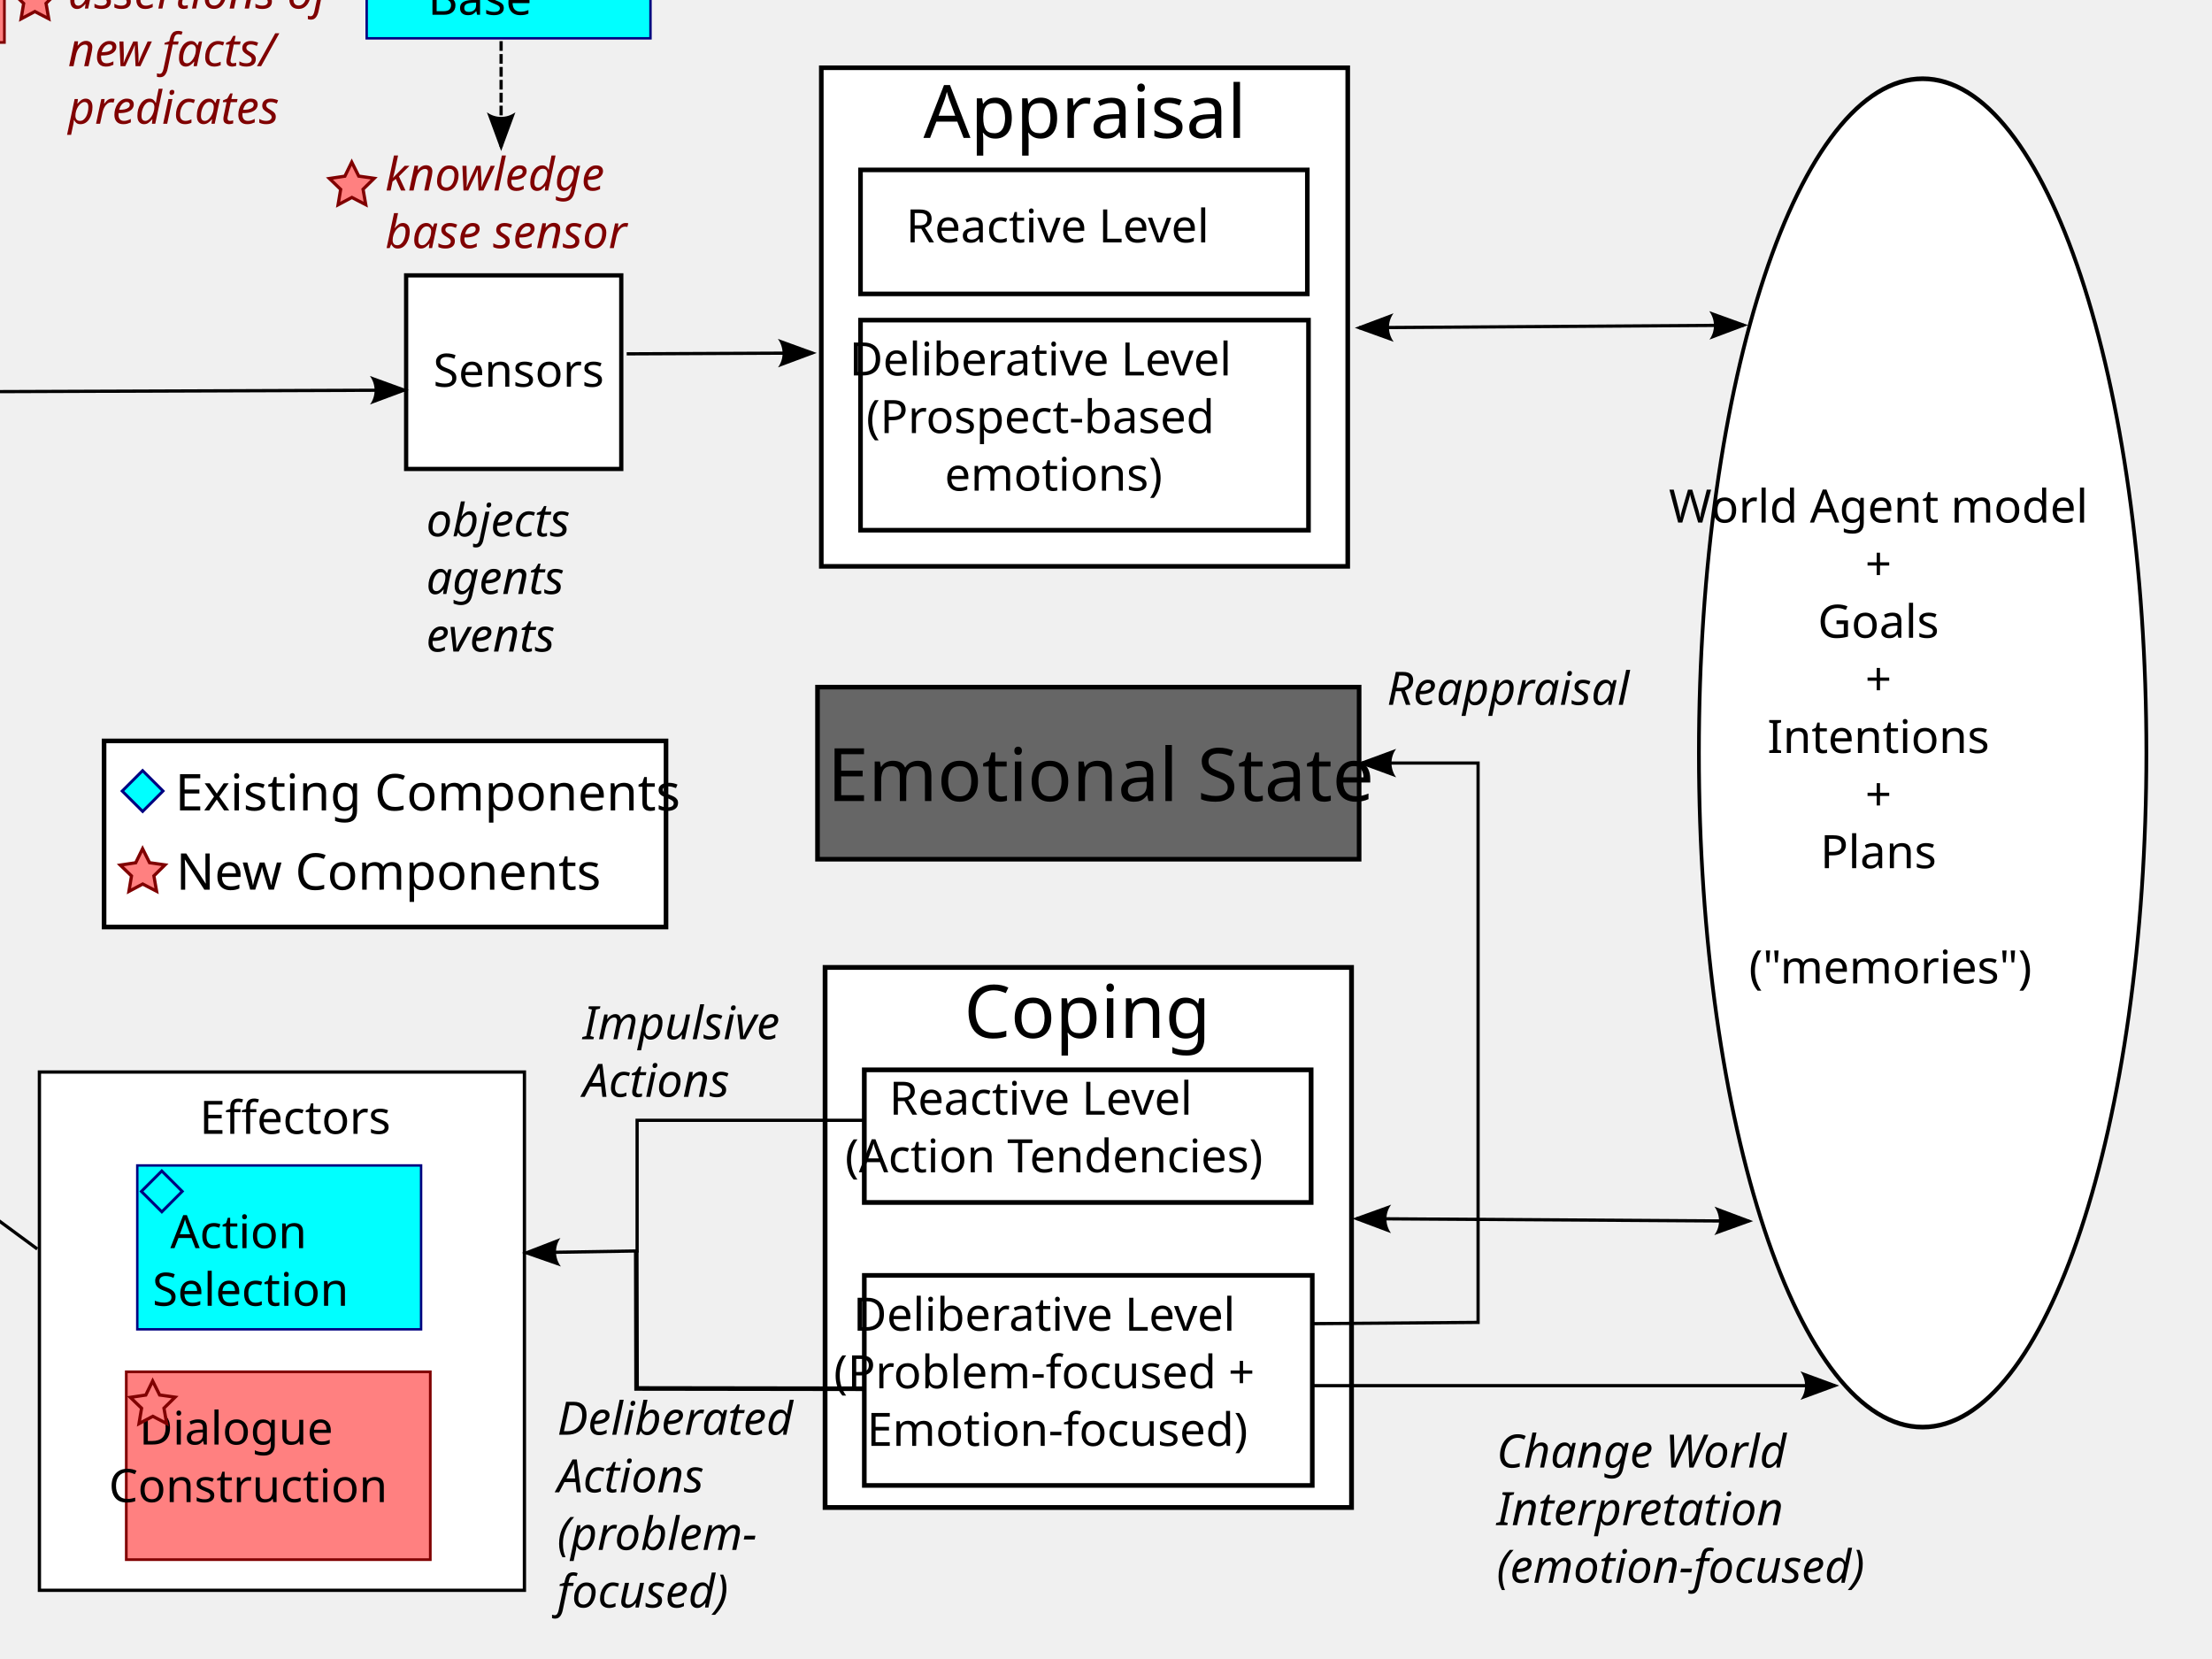
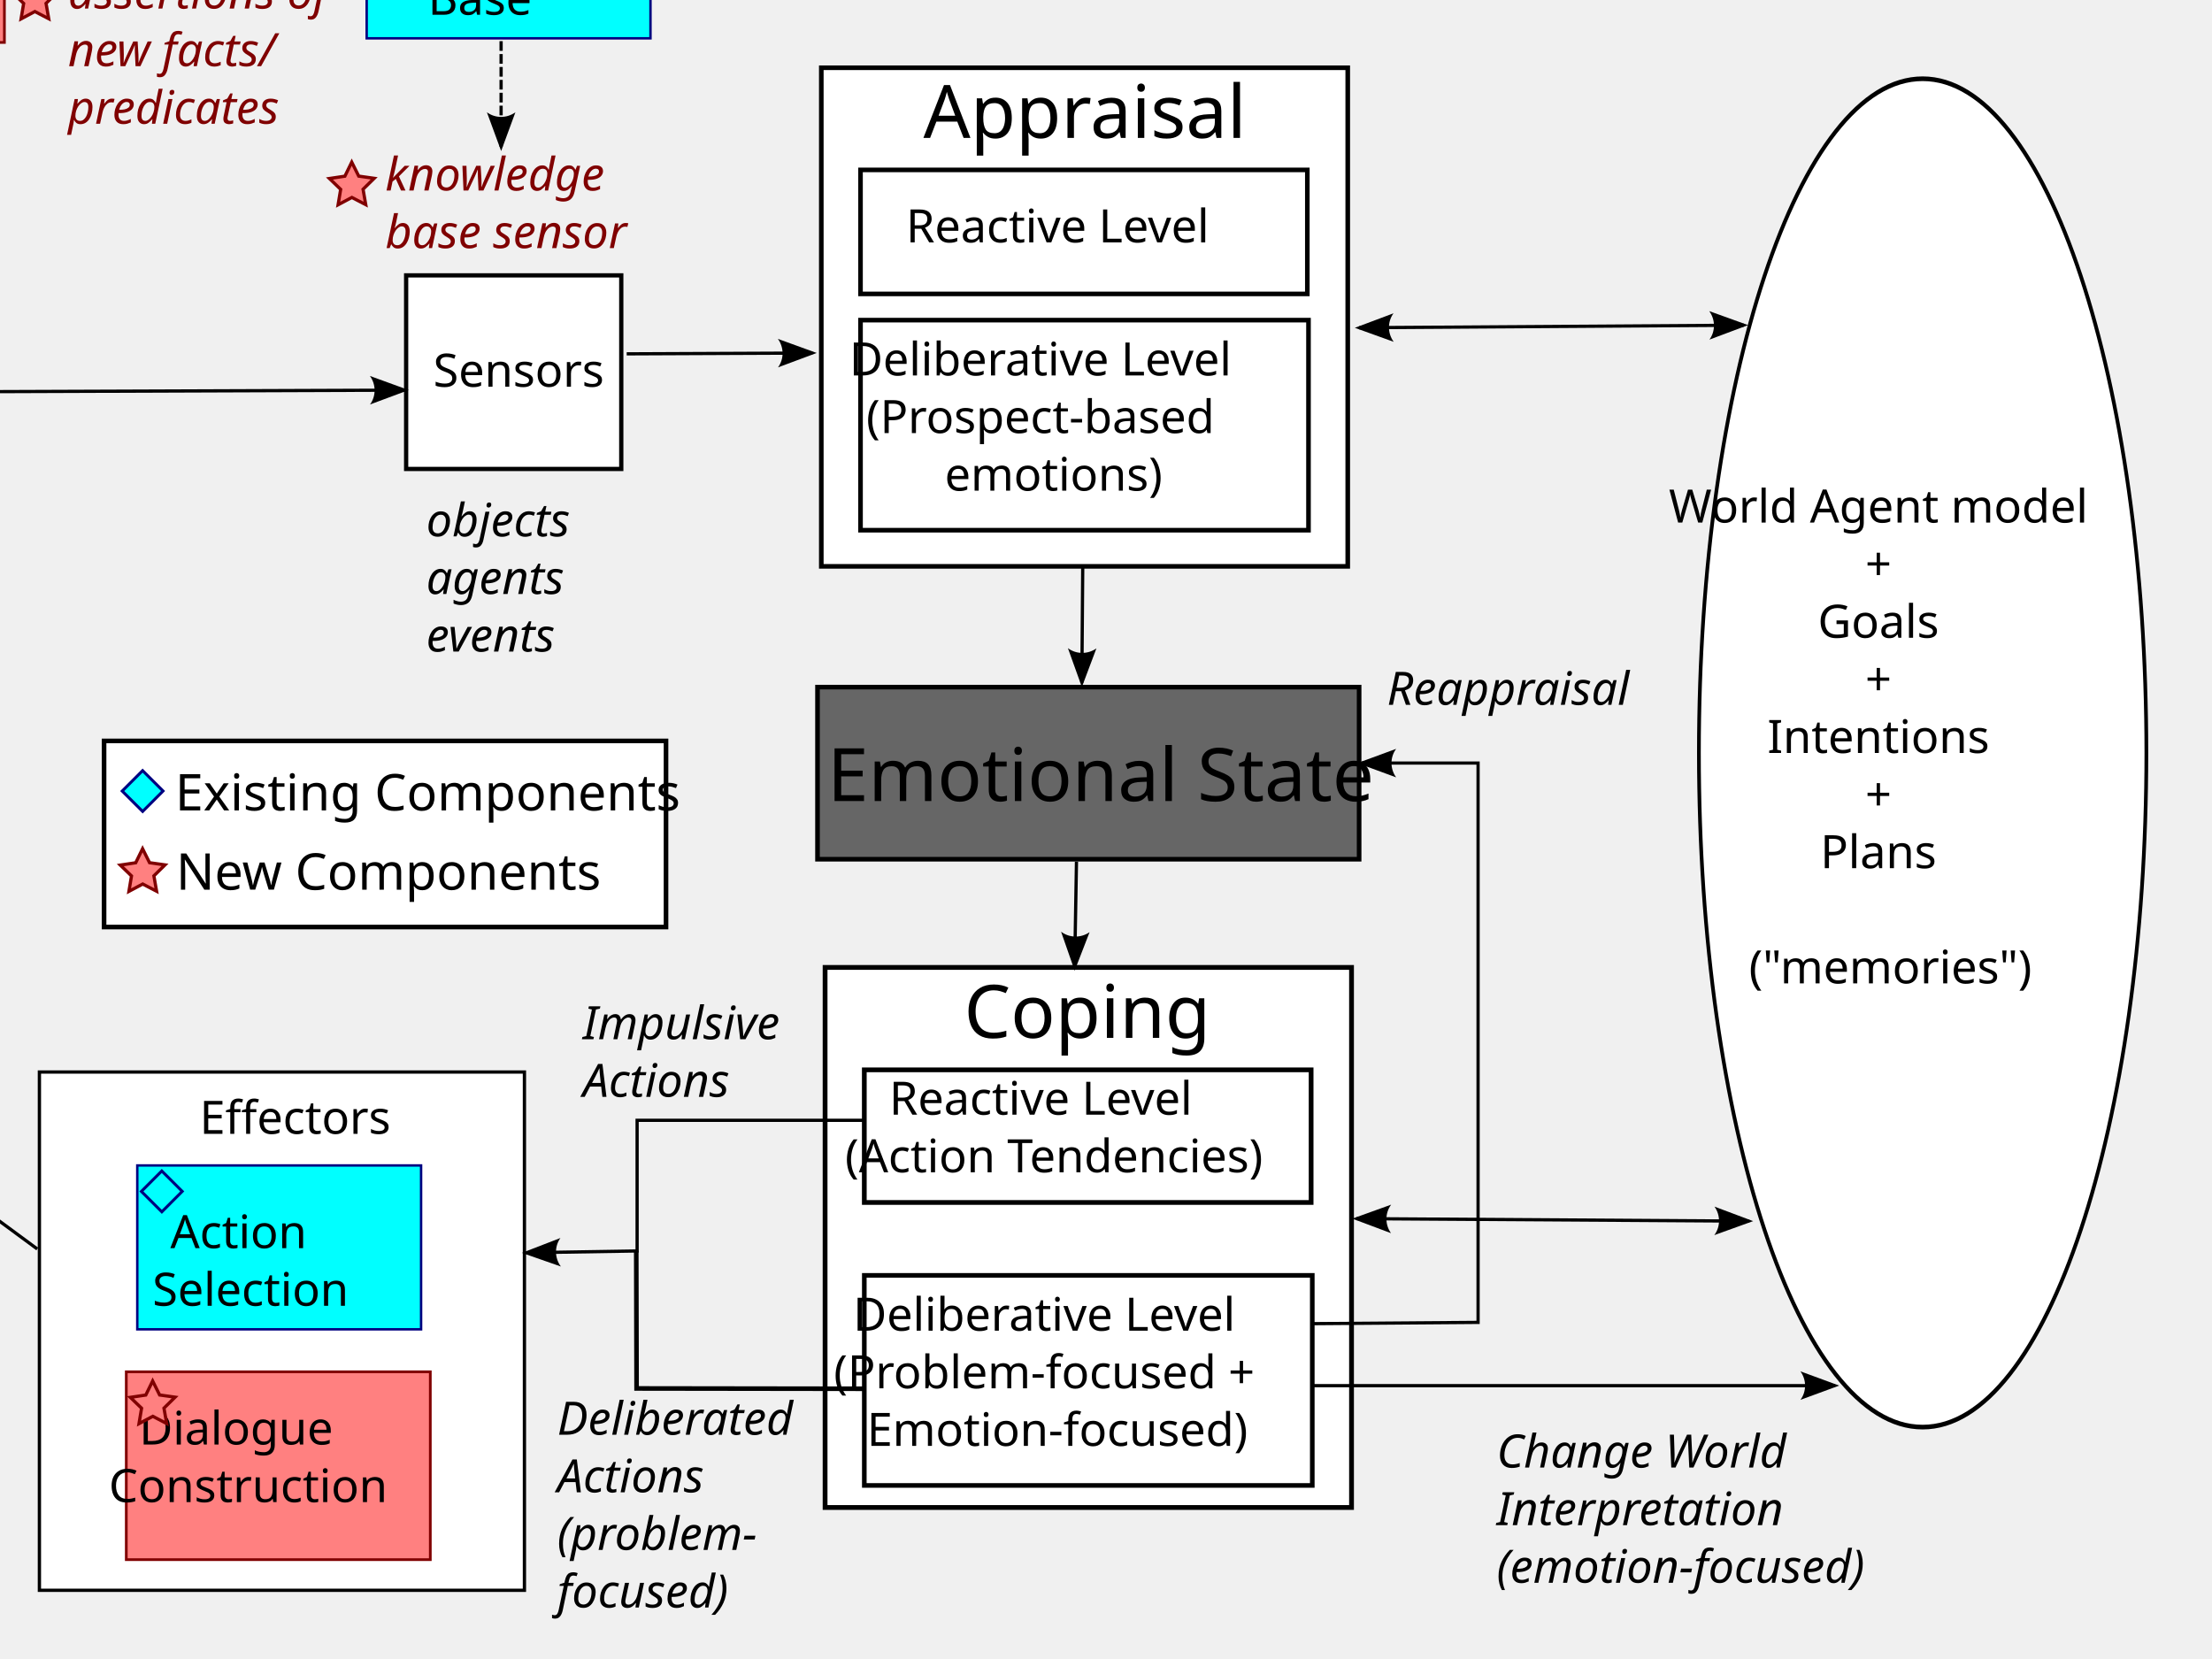
<svg xmlns="http://www.w3.org/2000/svg" id="svg2985" version="1.1" width="480" height="360">
  <defs id="defs2989">
    <marker orient="auto" refY="0.0" refX="0.0" id="Arrow2Lstart" style="overflow:visible">
      <path id="path4133" style="font-size:12.0;fill-rule:evenodd;stroke-width:0.625;stroke-linejoin:round" d="M 8.719,4.034 L -2.207,0.016 L 8.719,-4.002 C 6.973,-1.63 6.983,1.616 8.719,4.034 z " transform="scale(1.1) translate(1,0)" />
    </marker>
    <marker orient="auto" refY="0.0" refX="0.0" id="Arrow2Lend" style="overflow:visible;">
      <path id="path4136" style="font-size:12.0;fill-rule:evenodd;stroke-width:0.625;stroke-linejoin:round;" d="M 8.719,4.034 L -2.207,0.016 L 8.719,-4.002 C 6.973,-1.63 6.983,1.616 8.719,4.034 z " transform="scale(1.1) rotate(180) translate(1,0)" />
    </marker>
    <marker orient="auto" refY="0.0" refX="0.0" id="Arrow1Lend" style="overflow:visible;">
      <path id="path4118" d="M 0.0,0.0 L 5.0,-5.0 L -12.5,0.0 L 5.0,5.0 L 0.0,0.0 z " style="fill-rule:evenodd;stroke:#000000;stroke-width:1.0pt;marker-start:none;" transform="scale(0.8) rotate(180) translate(12.5,0)" />
    </marker>
  </defs>
  <g id="layer1" style="display:inline">
    <rect style="fill:#ffffff;fill-rule:evenodd;stroke:#000000;stroke-width:1px;stroke-linecap:butt;stroke-linejoin:miter;stroke-opacity:1" id="rect3269" width="121.942" height="40.388" x="22.583" y="160.777" />
    <rect style="fill:#ffffff;stroke:#000000;stroke-width:0.712;stroke-miterlimit:4;stroke-dasharray:none;stroke-dashoffset:0" id="rect4757" width="105.25" height="112.464" x="8.55" y="232.627" />
    <rect style="fill:#666666;fill-rule:evenodd;stroke:#000000;stroke-width:1px;stroke-linecap:butt;stroke-linejoin:miter;stroke-opacity:1" id="rect2996" width="117.531" height="37.346" x="177.395" y="149.104" />
    <text xml:space="preserve" style="font-size:18px;font-style:normal;font-weight:normal;line-height:125%;letter-spacing:0px;word-spacing:0px;fill:#000000;fill-opacity:1;stroke:none;font-family:Sans" x="179.55" y="173.818" id="text2998">
      <tspan id="tspan3000" x="179.55" y="173.818" style="font-size:16px">Emotional State</tspan>
    </text>
    <rect style="fill:#ffffff;stroke:#000000" id="rect3008" width="114.236" height="108.194" x="178.221" y="14.703" />
    <text xml:space="preserve" style="font-size:20px;font-style:normal;font-weight:normal;line-height:125%;letter-spacing:0px;word-spacing:0px;fill:#000000;fill-opacity:1;stroke:none;font-family:Sans" x="200.379" y="29.925" id="text3010">
      <tspan id="tspan3012" x="200.379" y="29.925" style="font-size:16px">Appraisal</tspan>
    </text>
    <rect style="fill:#ffffff;stroke:#000000" id="rect3016" width="97.21" height="45.584" x="186.731" y="69.468" />
    <rect style="fill:#ffffff;stroke:#000000;stroke-width:0.993" id="rect3018" width="96.957" height="26.911" x="186.731" y="36.868" />
    <text xml:space="preserve" style="font-size:11px;font-style:normal;font-weight:normal;line-height:125%;letter-spacing:0px;word-spacing:0px;fill:#000000;fill-opacity:1;stroke:none;font-family:Sans" x="196.617" y="52.598" id="text3020">
      <tspan id="tspan3022" x="196.617" y="52.598" style="font-size:10px">Reactive Level</tspan>
    </text>
    <text xml:space="preserve" style="font-size:11px;font-style:normal;font-weight:normal;line-height:125%;letter-spacing:0px;word-spacing:0px;fill:#000000;fill-opacity:1;stroke:none;font-family:Sans" x="235.779" y="81.473" id="text3024">
      <tspan id="tspan3026" x="235.779" y="81.473" style="font-size:10px;text-align:center;text-anchor:middle">Deliberative Level</tspan>
      <tspan x="235.779" y="93.973" id="tspan3028" style="font-size:10px;text-align:center;text-anchor:middle">(Prospect-based</tspan>
      <tspan x="235.779" y="106.473" id="tspan3030" style="font-size:10px;text-align:center;text-anchor:middle">emotions)</tspan>
    </text>
    <rect style="fill:#ffffff;stroke:#000000;stroke-width:1.041;display:inline" id="rect3008-1" width="114.236" height="117.193" x="179.042" y="209.929" />
    <text xml:space="preserve" style="font-size:20px;font-style:normal;font-weight:normal;line-height:125%;letter-spacing:0px;word-spacing:0px;fill:#000000;fill-opacity:1;stroke:none;display:inline;font-family:Sans" x="209.2" y="225.21" id="text3010-7">
      <tspan id="tspan3012-4" x="209.2" y="225.21" style="font-size:16px">Coping</tspan>
    </text>
    <rect style="fill:#ffffff;stroke:#000000;display:inline" id="rect3016-0" width="97.21" height="45.584" x="187.553" y="276.754" />
    <rect style="fill:#ffffff;stroke:#000000;stroke-width:1.027;display:inline" id="rect3018-9" width="96.957" height="28.781" x="187.553" y="232.153" />
    <text xml:space="preserve" style="font-size:11px;font-style:normal;font-weight:normal;line-height:125%;letter-spacing:0px;word-spacing:0px;fill:#000000;fill-opacity:1;stroke:none;display:inline;font-family:Sans" x="235.854" y="241.884" id="text3020-4">
      <tspan id="tspan3022-8" x="235.854" y="241.884" style="font-size:10px;text-align:center;text-anchor:middle">Reactive Level</tspan>
      <tspan x="235.854" y="254.384" id="tspan3080" style="font-size:10px;text-align:center;text-anchor:middle">(Action Tendencies)</tspan>
    </text>
    <text xml:space="preserve" style="font-size:11px;font-style:normal;font-weight:normal;line-height:125%;letter-spacing:0px;word-spacing:0px;fill:#000000;fill-opacity:1;stroke:none;display:inline;font-family:Sans" x="236.601" y="288.758" id="text3024-8">
      <tspan id="tspan3026-2" x="236.601" y="288.758" style="font-size:10px;text-align:center;text-anchor:middle">Deliberative Level</tspan>
      <tspan x="236.601" y="301.258" id="tspan3028-4" style="font-size:10px;text-align:center;text-anchor:middle">(Problem-focused +</tspan>
      <tspan x="236.601" y="313.758" id="tspan3030-5" style="font-size:10px;text-align:center;text-anchor:middle">Emotion-focused)</tspan>
    </text>
    <text xml:space="preserve" style="font-size:10px;font-style:normal;font-weight:normal;line-height:125%;letter-spacing:0px;word-spacing:0px;fill:#000000;fill-opacity:1;stroke:none;font-family:Sans" x="43.315" y="246.035" id="text3094">
      <tspan id="tspan3096" x="43.315" y="246.035">Effectors</tspan>
    </text>
    <path style="fill:#ffffff;stroke:#000000" id="path3098" d="m 86.5,172.72 a 38.17,99.956 0 1 1 -76.34,0 38.17,99.956 0 1 1 76.34,0 z" transform="matrix(1,0,0,1.016102,-88.89638,-7.004745)" />
    <path style="fill:#ffffff;stroke:#000000" id="path3100" d="m 494.837,159.813 a 60.413,144.717 0 1 1 -120.826,0 60.413,144.717 0 1 1 120.826,0 z" transform="matrix(0.8036317,0,0,1.010926,68.09328,1.823725)" />
    <rect style="fill:#ffffff;stroke:#000000;stroke-width:0.922" id="rect3102" width="46.683" height="42.008" x="88.131" y="59.755" />
    <text xml:space="preserve" style="font-size:10px;font-style:normal;font-weight:normal;line-height:125%;letter-spacing:0px;word-spacing:0px;fill:#000000;fill-opacity:1;stroke:none;font-family:Sans" x="94.016" y="83.92" id="text3104">
      <tspan id="tspan3106" x="94.016" y="83.92">Sensors</tspan>
    </text>
    <text xml:space="preserve" style="font-size:10px;font-style:normal;font-weight:normal;line-height:125%;letter-spacing:0px;word-spacing:0px;fill:#000000;fill-opacity:1;stroke:none;font-family:Sans" x="-62.489" y="119.082" id="text3108">
      <tspan id="tspan3110" x="-62.489" y="119.082">Agent in</tspan>
      <tspan x="-62.489" y="131.582" id="tspan3112">the World</tspan>
    </text>
    <text xml:space="preserve" style="font-size:10px;font-style:normal;font-weight:normal;line-height:125%;letter-spacing:0px;word-spacing:0px;fill:#000000;fill-opacity:1;stroke:none;font-family:Sans" x="-68.314" y="167.626" id="text3114">
      <tspan id="tspan3116" x="-68.314" y="167.626">Body</tspan>
      <tspan x="-68.314" y="180.126" id="tspan3118">Speech</tspan>
      <tspan x="-68.314" y="192.626" id="tspan3120">Facial</tspan>
      <tspan x="-68.314" y="205.126" id="tspan3122">expressions</tspan>
    </text>
    <text xml:space="preserve" style="font-size:10px;font-style:normal;font-weight:normal;text-align:center;line-height:125%;letter-spacing:0px;word-spacing:0px;text-anchor:middle;fill:#000000;fill-opacity:1;stroke:none;font-family:Sans" x="416.711" y="113.393" id="text3124">
      <tspan id="tspan3126" x="416.711" y="113.393">World Agent model</tspan>
      <tspan x="416.711" y="125.893" id="tspan3128">+</tspan>
      <tspan x="416.711" y="138.393" id="tspan3130">Goals</tspan>
      <tspan x="416.711" y="150.893" id="tspan3132">+</tspan>
      <tspan x="416.711" y="163.393" id="tspan3134">Intentions</tspan>
      <tspan x="416.711" y="175.893" id="tspan3136">+</tspan>
      <tspan x="416.711" y="188.393" id="tspan3138">Plans</tspan>
      <tspan x="416.711" y="200.893" id="tspan3140" />
      <tspan x="416.711" y="213.393" id="tspan3142">("memories")</tspan>
    </text>
    <text xml:space="preserve" style="font-size:10px;font-style:normal;font-weight:normal;line-height:125%;letter-spacing:0px;word-spacing:0px;fill:#000000;fill-opacity:1;stroke:none;font-family:Sans" x="126.472" y="225.51" id="text3312">
      <tspan id="tspan3314" x="126.472" y="225.51" style="font-style:italic">Impulsive</tspan>
      <tspan x="126.472" y="238.01" style="font-style:italic" id="tspan4761">Actions</tspan>
    </text>
    <text xml:space="preserve" style="font-size:10px;font-style:normal;font-weight:normal;line-height:125%;letter-spacing:0px;word-spacing:0px;fill:#000000;fill-opacity:1;stroke:none;font-family:Sans" x="120.918" y="311.333" id="text3316">
      <tspan id="tspan3318" x="120.918" y="311.333" style="font-style:italic">Deliberated</tspan>
      <tspan x="120.918" y="323.833" style="font-style:italic" id="tspan3227">Actions</tspan>
      <tspan x="120.918" y="336.333" id="tspan3320" style="font-style:italic">(problem-</tspan>
      <tspan x="120.918" y="348.833" style="font-style:italic" id="tspan3229">focused)</tspan>
    </text>
    <text xml:space="preserve" style="font-size:10px;font-style:normal;font-weight:normal;line-height:125%;letter-spacing:0px;word-spacing:0px;fill:#000000;fill-opacity:1;stroke:none;font-family:Sans" x="324.779" y="318.457" id="text3322">
      <tspan id="tspan3324" x="324.779" y="318.457" style="font-style:italic">Change World</tspan>
      <tspan x="324.779" y="330.957" id="tspan3326" style="font-style:italic">Interpretation</tspan>
      <tspan x="324.779" y="343.457" id="tspan3328" style="font-style:italic">(emotion-focused)</tspan>
    </text>
    <text xml:space="preserve" style="font-size:10px;font-style:normal;font-weight:normal;line-height:125%;letter-spacing:0px;word-spacing:0px;fill:#000000;fill-opacity:1;stroke:none;font-family:Sans" x="92.494" y="116.393" id="text3330">
      <tspan id="tspan3332" x="92.494" y="116.393" style="font-style:italic">objects</tspan>
      <tspan x="92.494" y="128.893" id="tspan3334" style="font-style:italic">agents</tspan>
      <tspan x="92.494" y="141.393" style="font-style:italic" id="tspan3159">events</tspan>
    </text>
    <path style="fill:none;stroke:#000000;stroke-width:0.7;stroke-linecap:butt;stroke-linejoin:miter;stroke-miterlimit:4;stroke-opacity:1;stroke-dasharray:none;marker-end:url(#Arrow2Lend)" d="M 8.094,271.028 -17.993,251.806" id="path6418" />
    <text xml:space="preserve" style="font-size:10px;font-style:normal;font-weight:normal;line-height:125%;letter-spacing:0px;word-spacing:0px;fill:#000000;fill-opacity:1;stroke:none;font-family:Sans" x="98.308" y="35.967" id="text3163">
      <tspan x="98.308" y="35.967" id="tspan3167" />
    </text>
    <rect style="fill:#ff8080;stroke:#800000;stroke-width:0.585;stroke-miterlimit:4;stroke-dasharray:none" id="rect3177" width="65.971" height="40.764" x="-65.014" y="-31.552" />
    <text xml:space="preserve" style="font-size:10px;font-style:normal;font-weight:normal;text-align:center;line-height:125%;letter-spacing:0px;word-spacing:0px;text-anchor:middle;fill:#000000;fill-opacity:1;stroke:none;font-family:Sans" x="-32.067" y="-15.776" id="text3179">
      <tspan id="tspan3181" x="-32.067" y="-15.776">Linguistic</tspan>
      <tspan x="-32.067" y="-3.276" id="tspan3183">Interpretation</tspan>
    </text>
    <text xml:space="preserve" style="font-size:10px;font-style:normal;font-weight:normal;line-height:125%;letter-spacing:0px;word-spacing:0px;fill:#800000;fill-opacity:1;stroke:none;font-family:Sans" x="83.612" y="41.34" id="text3185">
      <tspan id="tspan3187" x="83.612" y="41.34" style="font-style:italic;fill:#800000">knowledge</tspan>
      <tspan x="83.612" y="53.84" id="tspan3189" style="font-style:italic;fill:#800000">base sensor</tspan>
    </text>
    <rect style="fill:#00ffff;stroke:#000080;stroke-width:0.528;stroke-miterlimit:4;stroke-dasharray:none;display:inline" id="rect3177-1" width="61.585" height="35.563" x="79.568" y="-27.248" />
    <text xml:space="preserve" style="font-size:10px;font-style:normal;font-weight:normal;text-align:center;line-height:125%;letter-spacing:0px;word-spacing:0px;text-anchor:middle;fill:#000000;fill-opacity:1;stroke:none;font-family:Sans" x="110.643" y="-9.301" id="text4185">
      <tspan id="tspan4187" x="110.643" y="-9.301">Knowledge</tspan>
      <tspan x="110.643" y="3.199" id="tspan4189">Base</tspan>
    </text>
    <path style="fill:none;stroke:#000000;stroke-width:0.7;stroke-linecap:butt;stroke-linejoin:miter;stroke-miterlimit:4;stroke-opacity:1;stroke-dasharray:none;marker-end:url(#Arrow2Lend)" d="M 0.87,-11.262 78.738,-11.359" id="path4379" />
    <path style="fill:none;stroke:#000000;stroke-width:0.7;stroke-linecap:butt;stroke-linejoin:miter;stroke-opacity:1;marker-end:url(#Arrow2Lend);stroke-miterlimit:4;stroke-dasharray:2.1,0.7;stroke-dashoffset:0" d="m 108.738,8.932 0,22.913" id="path4567" />
    <text xml:space="preserve" style="font-size:10px;font-style:normal;font-weight:normal;line-height:125%;letter-spacing:0px;word-spacing:0px;fill:#800000;fill-opacity:1;stroke:none;font-family:Sans" x="14.769" y="1.855" id="text4937">
      <tspan x="14.769" y="1.855" style="font-style:italic;fill:#800000" id="tspan3231">assertions of </tspan>
      <tspan x="14.769" y="14.355" id="tspan4941" style="font-style:italic;fill:#800000">new facts/</tspan>
      <tspan x="14.769" y="26.855" style="font-style:italic;fill:#800000" id="tspan3239">predicates</tspan>
    </text>
    <path style="fill:#ff8080;stroke:#800000;stroke-width:0.7;stroke-miterlimit:4;stroke-dasharray:none;stroke-dashoffset:0" id="path4945" d="m -102.427,-21.975 -3.009,-1.565 -2.995,1.592 0.559,-3.346 -2.439,-2.357 3.355,-0.503 1.488,-3.048 1.515,3.035 3.359,0.473 -2.418,2.378 z" transform="translate(46.17595,1.647627)" />
    <path style="fill:#ff8080;stroke:#800000;stroke-width:0.7;stroke-miterlimit:4;stroke-dasharray:none;stroke-dashoffset:0;display:inline" id="path4945-7" d="m -102.427,-21.975 -3.009,-1.565 -2.995,1.592 0.559,-3.346 -2.439,-2.357 3.355,-0.503 1.488,-3.048 1.515,3.035 3.359,0.473 -2.418,2.378 z" transform="translate(181.7952,66.38621)" />
    <path style="fill:#ff8080;stroke:#800000;stroke-width:0.7;stroke-miterlimit:4;stroke-dasharray:none;stroke-dashoffset:0;display:inline" id="path4945-4" d="m -102.427,-21.975 -3.009,-1.565 -2.995,1.592 0.559,-3.346 -2.439,-2.357 3.355,-0.503 1.488,-3.048 1.515,3.035 3.359,0.473 -2.418,2.378 z" transform="translate(113.0043,26.04386)" />
    <rect style="fill:#00ffff;stroke:#000080;stroke-width:0.627;stroke-miterlimit:4;stroke-dasharray:none;stroke-dashoffset:0" id="rect4978" width="6.271" height="6.271" x="41.685" y="-78.399" transform="matrix(0.7078461,0.7063666,-0.7063666,0.7078461,0,0)" />
    <rect style="fill:#00ffff;stroke:#000080;stroke-width:0.528;stroke-miterlimit:4;stroke-dasharray:none;display:inline" id="rect3177-1-4" width="61.585" height="35.563" x="29.79" y="252.898" />
    <text xml:space="preserve" style="font-size:10px;font-style:normal;font-weight:normal;text-align:center;line-height:125%;letter-spacing:0px;word-spacing:0px;text-anchor:middle;fill:#000000;fill-opacity:1;stroke:none;display:inline;font-family:Sans" x="60.865" y="270.845" id="text4185-8">
      <tspan x="60.865" y="270.845" id="tspan4189-2">Action</tspan>
      <tspan x="60.865" y="283.345" id="tspan5048">Selection</tspan>
    </text>
    <rect style="fill:#00ffff;stroke:#000080;stroke-width:0.627;stroke-miterlimit:4;stroke-dasharray:none;stroke-dashoffset:0;display:inline" id="rect4978-4" width="6.271" height="6.271" x="204.336" y="155.063" transform="matrix(0.7078461,0.7063666,-0.7063666,0.7078461,0,0)" />
    <rect style="fill:#ff8080;stroke:#800000;stroke-width:0.585;stroke-miterlimit:4;stroke-dasharray:none;display:inline" id="rect3177-5" width="65.971" height="40.764" x="27.403" y="297.676" />
    <text xml:space="preserve" style="font-size:10px;font-style:normal;font-weight:normal;text-align:center;line-height:125%;letter-spacing:0px;word-spacing:0px;text-anchor:middle;fill:#000000;fill-opacity:1;stroke:none;display:inline;font-family:Sans" x="60.349" y="313.452" id="text3179-5">
      <tspan x="60.349" y="313.452" id="tspan3183-7">Dialogue</tspan>
      <tspan x="60.349" y="325.952" id="tspan5082">Construction</tspan>
    </text>
    <path style="fill:#ff8080;stroke:#800000;stroke-width:0.7;stroke-miterlimit:4;stroke-dasharray:none;stroke-dashoffset:0;display:inline" id="path4945-1" d="m -102.427,-21.975 -3.009,-1.565 -2.995,1.592 0.559,-3.346 -2.439,-2.357 3.355,-0.503 1.488,-3.048 1.515,3.035 3.359,0.473 -2.418,2.378 z" transform="translate(138.5926,330.876)" />
    <path style="fill:none;stroke:#000000;stroke-width:0.7;stroke-linecap:butt;stroke-linejoin:miter;stroke-opacity:1;marker-end:url(#Arrow2Lend);stroke-miterlimit:4;stroke-dasharray:none" d="M -19.029,85.049 87.767,84.66" id="path5084" />
    <path style="fill:none;stroke:#000000;stroke-width:0.7;stroke-linecap:butt;stroke-linejoin:miter;stroke-opacity:1;marker-end:url(#Arrow2Lend);stroke-miterlimit:4;stroke-dasharray:none" d="m 187.573,243.107 -49.32,0 0,28.35 -24.078,0.388" id="path5274" />
    <path style="fill:none;stroke:#000000;stroke-width:1px;stroke-linecap:butt;stroke-linejoin:miter;stroke-opacity:1" d="m 187.961,301.359 -49.825,-0.069 -0.069,-29.903" id="path5462" />
    <path style="fill:none;stroke:#000000;stroke-width:0.7;stroke-linecap:butt;stroke-linejoin:miter;stroke-miterlimit:4;stroke-opacity:1;stroke-dasharray:none;marker-end:url(#Arrow2Lend)" d="M -41.165,67.485 -41.553,10.398" id="path5464" />
    <rect style="fill:#00ffff;stroke:#000080;stroke-width:0.627;stroke-miterlimit:4;stroke-dasharray:none;stroke-dashoffset:0;display:inline" id="rect4978-4-1" width="6.271" height="6.271" x="140.022" y="96.504" transform="matrix(0.7078461,0.7063666,-0.7063666,0.7078461,0,0)" />
    <path style="fill:#ff8080;stroke:#800000;stroke-width:0.7;stroke-miterlimit:4;stroke-dasharray:none;stroke-dashoffset:0;display:inline" id="path4945-1-7" d="m -102.427,-21.975 -3.009,-1.565 -2.995,1.592 0.559,-3.346 -2.439,-2.357 3.355,-0.503 1.488,-3.048 1.515,3.035 3.359,0.473 -2.418,2.378 z" transform="translate(136.4066,215.3712)" />
    <text xml:space="preserve" style="font-size:11px;font-style:normal;font-weight:normal;line-height:125%;letter-spacing:0px;word-spacing:0px;fill:#000000;fill-opacity:1;stroke:none;font-family:Sans" x="38" y="175.864" id="text3271">
      <tspan id="tspan3273" x="38" y="175.864">Existing Components</tspan>
    </text>
    <text xml:space="preserve" style="font-size:11px;font-style:normal;font-weight:normal;line-height:125%;letter-spacing:0px;word-spacing:0px;fill:#000000;fill-opacity:1;stroke:none;font-family:Sans" x="38.204" y="193.068" id="text3275">
      <tspan id="tspan3277" x="38.204" y="193.068">New Components</tspan>
    </text>
+     <path style="fill:none;stroke:#000000;stroke-width:0.7;stroke-linecap:butt;stroke-linejoin:miter;stroke-opacity:1;marker-end:url(#Arrow2Lend);stroke-miterlimit:4;stroke-dasharray:none" d="m 234.951,123.107 -0.194,25.049" id="path4584" />
+     <path style="fill:none;stroke:#000000;stroke-width:0.7;stroke-linecap:butt;stroke-linejoin:miter;stroke-opacity:1;marker-end:url(#Arrow2Lend);stroke-miterlimit:4;stroke-dasharray:none" d="m 233.592,186.99 -0.388,22.718" id="path5298" />
  </g>
  <text xml:space="preserve" style="font-size:10px;font-style:normal;font-weight:normal;line-height:125%;letter-spacing:0px;word-spacing:0px;fill:#000000;fill-opacity:1;stroke:none;font-family:Sans" x="300.967" y="152.948" id="text3338">
    <tspan id="tspan3340" x="300.967" y="152.948" style="font-style:italic">Reappraisal</tspan>
  </text>
  <path style="fill:none;stroke:#000000;stroke-width:0.7;stroke-linecap:butt;stroke-linejoin:miter;stroke-miterlimit:4;stroke-opacity:1;stroke-dasharray:none;marker-end:url(#Arrow2Lend)" d="m 135.994,76.784 40.302,-0.176" id="path4924" />
  <path style="fill:none;stroke:#000000;stroke-width:0.7;stroke-linecap:butt;stroke-linejoin:miter;stroke-opacity:1;marker-start:url(#Arrow2Lstart);marker-end:url(#Arrow2Lend);stroke-miterlimit:4;stroke-dasharray:none" d="m 294.925,71.116 83.48,-0.549" id="path5110" />
  <path style="fill:none;stroke:#000000;stroke-width:0.7;stroke-linecap:butt;stroke-linejoin:miter;stroke-opacity:1;marker-mid:none;marker-start:url(#Arrow2Lstart);marker-end:url(#Arrow2Lend);stroke-miterlimit:4;stroke-dasharray:none" d="m 294.376,264.438 85.127,0.549" id="path5670" />
  <path style="fill:none;stroke:#000000;stroke-width:0.7;stroke-linecap:butt;stroke-linejoin:miter;stroke-miterlimit:4;stroke-opacity:1;stroke-dasharray:none;marker-end:url(#Arrow2Lend)" d="m 284.824,287.23 35.914,-0.275 0,-121.375 -25.264,0" id="path6230" />
  <path style="fill:none;stroke:#000000;stroke-width:0.7;stroke-linecap:butt;stroke-linejoin:miter;stroke-opacity:1;marker-end:url(#Arrow2Lend);stroke-miterlimit:4;stroke-dasharray:none" d="m 285.04,300.685 113.137,0" id="path7542" />
</svg>
